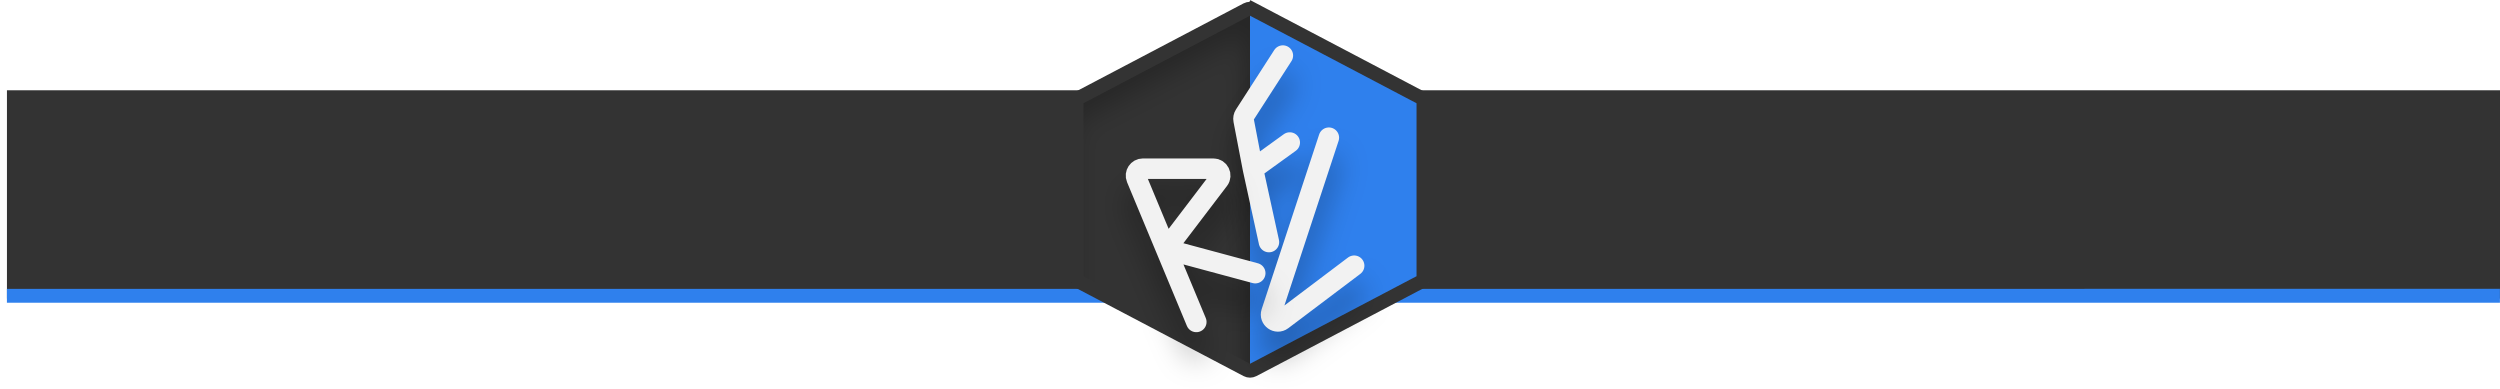
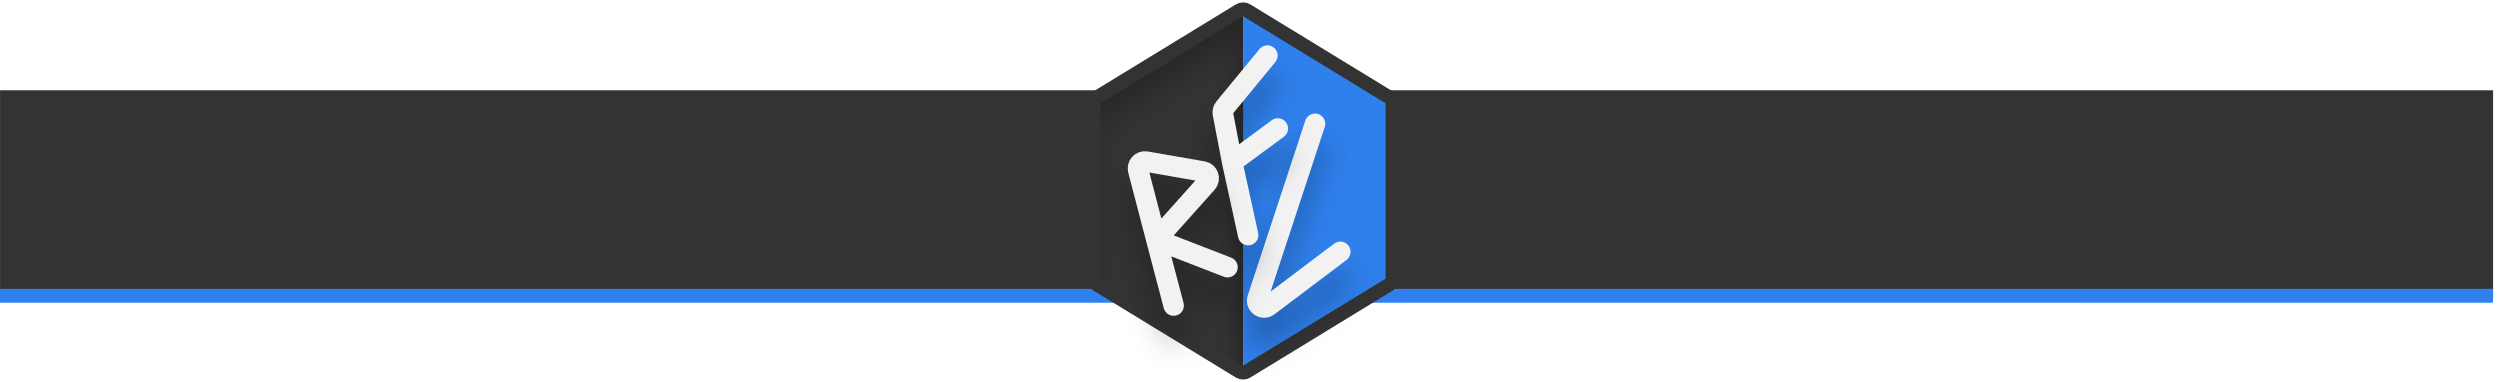
- <svg xmlns="http://www.w3.org/2000/svg" width="360" height="56" viewBox="0 0 360 56" fill="none">
-   <rect x="1" y="13" width="359" height="30" fill="#333333" />
-   <path d="M0.994 42.593L359.989 42.592" stroke="#2F80ED" stroke-width="2" />
+ <svg xmlns="http://www.w3.org/2000/svg" width="360" height="55" viewBox="0 0 360 55" fill="none">
+   <rect x="0.006" y="13" width="359" height="30" fill="#333333" />
+   <path d="M0 42.593L358.995 42.592" stroke="#2F80ED" stroke-width="2" />
  <g filter="url(#filter0_i)">
-     <path d="M180 53.295V1.372C180 0.997 179.602 0.755 179.269 0.929L154.555 13.801C154.389 13.887 154.286 14.058 154.286 14.244V40.423C154.286 40.61 154.389 40.781 154.555 40.867L179.269 53.739C179.602 53.912 180 53.67 180 53.295Z" fill="#333333" />
+     <path d="M179.006 53.115V1.885C179.006 1.496 178.581 1.256 178.248 1.456L157.248 14.104C157.098 14.195 157.006 14.357 157.006 14.533V40.468C157.006 40.643 157.098 40.805 157.248 40.896L178.248 53.544C178.581 53.744 179.006 53.504 179.006 53.115Z" fill="#333333" />
  </g>
-   <path d="M180 1.372L180 53.295C180 53.67 180.398 53.912 180.731 53.739L205.445 40.867C205.611 40.781 205.714 40.61 205.714 40.423L205.714 14.244C205.714 14.058 205.611 13.887 205.445 13.801L180.731 0.929C180.398 0.755 180 0.997 180 1.372Z" fill="#2F80ED" />
-   <path d="M179.535 1.375C179.826 1.221 180.174 1.221 180.465 1.375L180.931 0.489L180.465 1.375L204.446 13.984C204.775 14.156 204.981 14.497 204.981 14.869V39.774C204.981 40.146 204.775 40.486 204.446 40.659L180.465 53.268C180.174 53.422 179.826 53.422 179.535 53.268L155.554 40.659C155.225 40.486 155.019 40.146 155.019 39.774V14.869C155.019 14.497 155.225 14.156 155.554 13.984L179.535 1.375Z" stroke="#333333" stroke-width="2" />
+   <path d="M179.006 1.885L179.006 53.115C179.006 53.504 179.431 53.744 179.764 53.544L200.764 40.896C200.914 40.805 201.006 40.643 201.006 40.468L201.006 14.533C201.006 14.357 200.914 14.195 200.764 14.104L179.764 1.456C179.431 1.256 179.006 1.496 179.006 1.885Z" fill="#2F80ED" />
+   <path d="M179.527 1.49L200.044 14.019C200.341 14.2 200.523 14.524 200.523 14.872V40.128C200.523 40.476 200.341 40.8 200.044 40.981L179.527 53.51C179.207 53.705 178.805 53.705 178.485 53.51L157.968 40.981C157.671 40.8 157.489 40.476 157.489 40.128V14.872C157.489 14.524 157.671 14.2 157.968 14.019L178.485 1.49C178.805 1.295 179.207 1.295 179.527 1.49Z" stroke="#333333" stroke-width="2" />
  <g filter="url(#filter1_d)">
-     <path d="M182.729 34.859L180.429 24.348M184.734 8L179.216 16.564C179.077 16.779 179.027 17.04 179.075 17.291L180.429 24.348M180.429 24.348L185.727 20.522M191.357 19.826L186.721 33.913L183.08 44.977C182.774 45.904 183.846 46.671 184.626 46.084L195 38.261" stroke="#F2F2F2" stroke-width="2.947" stroke-linecap="round" stroke-linejoin="round" />
+     <path d="M189.363 17.826L184.727 31.913L181.085 42.977C180.78 43.904 181.852 44.671 182.632 44.084L193.006 36.261" stroke="#F2F2F2" stroke-width="2.947" stroke-linecap="round" stroke-linejoin="round" />
  </g>
  <g filter="url(#filter2_d)">
-     <path d="M172.27 46.361L167.905 35.876M167.905 35.876L163.656 25.668C163.382 25.012 163.865 24.288 164.577 24.288L174.722 24.288C175.547 24.288 176.014 25.232 175.514 25.887L167.905 35.876ZM167.905 35.876L180.757 39.337" stroke="#F2F2F2" stroke-width="2.947" stroke-linecap="round" stroke-linejoin="round" />
+     <path d="M179.735 33.859L177.434 23.348M182.506 8L176.303 15.538C176.115 15.767 176.038 16.068 176.094 16.359L177.434 23.348M177.434 23.348L184.006 18.5" stroke="#F2F2F2" stroke-width="2.947" stroke-linecap="round" stroke-linejoin="round" />
+   </g>
+   <g filter="url(#filter3_d)">
+     <path d="M169.006 44L166.506 34.5M166.506 34.5L163.897 24.499C163.714 23.797 164.318 23.141 165.033 23.265L173.238 24.692C174.008 24.826 174.331 25.755 173.809 26.338L166.506 34.5ZM166.506 34.5L176.758 38.476" stroke="#F2F2F2" stroke-width="2.947" stroke-linecap="round" stroke-linejoin="round" />
  </g>
  <defs>
-     <filter id="filter0_i" x="154.286" y="0.871" width="25.714" height="56.924" filterUnits="userSpaceOnUse" color-interpolation-filters="sRGB">
+     <filter id="filter0_i" x="157.006" y="1.384" width="22" height="56.232" filterUnits="userSpaceOnUse" color-interpolation-filters="sRGB">
      <feFlood flood-opacity="0" result="BackgroundImageFix" />
      <feBlend mode="normal" in="SourceGraphic" in2="BackgroundImageFix" result="shape" />
      <feColorMatrix in="SourceAlpha" type="matrix" values="0 0 0 0 0 0 0 0 0 0 0 0 0 0 0 0 0 0 127 0" result="hardAlpha" />
      <feOffset dy="4" />
      <feGaussianBlur stdDeviation="2" />
      <feComposite in2="hardAlpha" operator="arithmetic" k2="-1" k3="1" />
      <feColorMatrix type="matrix" values="0 0 0 0 0 0 0 0 0 0 0 0 0 0 0 0 0 0 0.25 0" />
      <feBlend mode="normal" in2="shape" result="effect1_innerShadow" />
    </filter>
-     <filter id="filter1_d" x="173.584" y="6.526" width="26.89" height="49.244" filterUnits="userSpaceOnUse" color-interpolation-filters="sRGB">
+     <filter id="filter1_d" x="175.554" y="16.352" width="22.926" height="37.418" filterUnits="userSpaceOnUse" color-interpolation-filters="sRGB">
      <feFlood flood-opacity="0" result="BackgroundImageFix" />
      <feColorMatrix in="SourceAlpha" type="matrix" values="0 0 0 0 0 0 0 0 0 0 0 0 0 0 0 0 0 0 127 0" />
      <feOffset dy="4" />
      <feGaussianBlur stdDeviation="2" />
      <feColorMatrix type="matrix" values="0 0 0 0 0 0 0 0 0 0 0 0 0 0 0 0 0 0 0.25 0" />
      <feBlend mode="normal" in2="BackgroundImageFix" result="effect1_dropShadow" />
      <feBlend mode="normal" in="SourceGraphic" in2="effect1_dropShadow" result="shape" />
    </filter>
-     <filter id="filter2_d" x="158.103" y="22.815" width="28.129" height="33.02" filterUnits="userSpaceOnUse" color-interpolation-filters="sRGB">
+     <filter id="filter2_d" x="170.602" y="6.526" width="18.877" height="36.806" filterUnits="userSpaceOnUse" color-interpolation-filters="sRGB">
+       <feFlood flood-opacity="0" result="BackgroundImageFix" />
+       <feColorMatrix in="SourceAlpha" type="matrix" values="0 0 0 0 0 0 0 0 0 0 0 0 0 0 0 0 0 0 127 0" />
+       <feOffset dy="4" />
+       <feGaussianBlur stdDeviation="2" />
+       <feColorMatrix type="matrix" values="0 0 0 0 0 0 0 0 0 0 0 0 0 0 0 0 0 0 0.25 0" />
+       <feBlend mode="normal" in2="BackgroundImageFix" result="effect1_dropShadow" />
+       <feBlend mode="normal" in="SourceGraphic" in2="effect1_dropShadow" result="shape" />
+     </filter>
+     <filter id="filter3_d" x="158.389" y="21.776" width="23.843" height="31.698" filterUnits="userSpaceOnUse" color-interpolation-filters="sRGB">
      <feFlood flood-opacity="0" result="BackgroundImageFix" />
      <feColorMatrix in="SourceAlpha" type="matrix" values="0 0 0 0 0 0 0 0 0 0 0 0 0 0 0 0 0 0 127 0" />
      <feOffset dy="4" />
      <feGaussianBlur stdDeviation="2" />
      <feColorMatrix type="matrix" values="0 0 0 0 0 0 0 0 0 0 0 0 0 0 0 0 0 0 0.25 0" />
      <feBlend mode="normal" in2="BackgroundImageFix" result="effect1_dropShadow" />
      <feBlend mode="normal" in="SourceGraphic" in2="effect1_dropShadow" result="shape" />
    </filter>
  </defs>
</svg>
